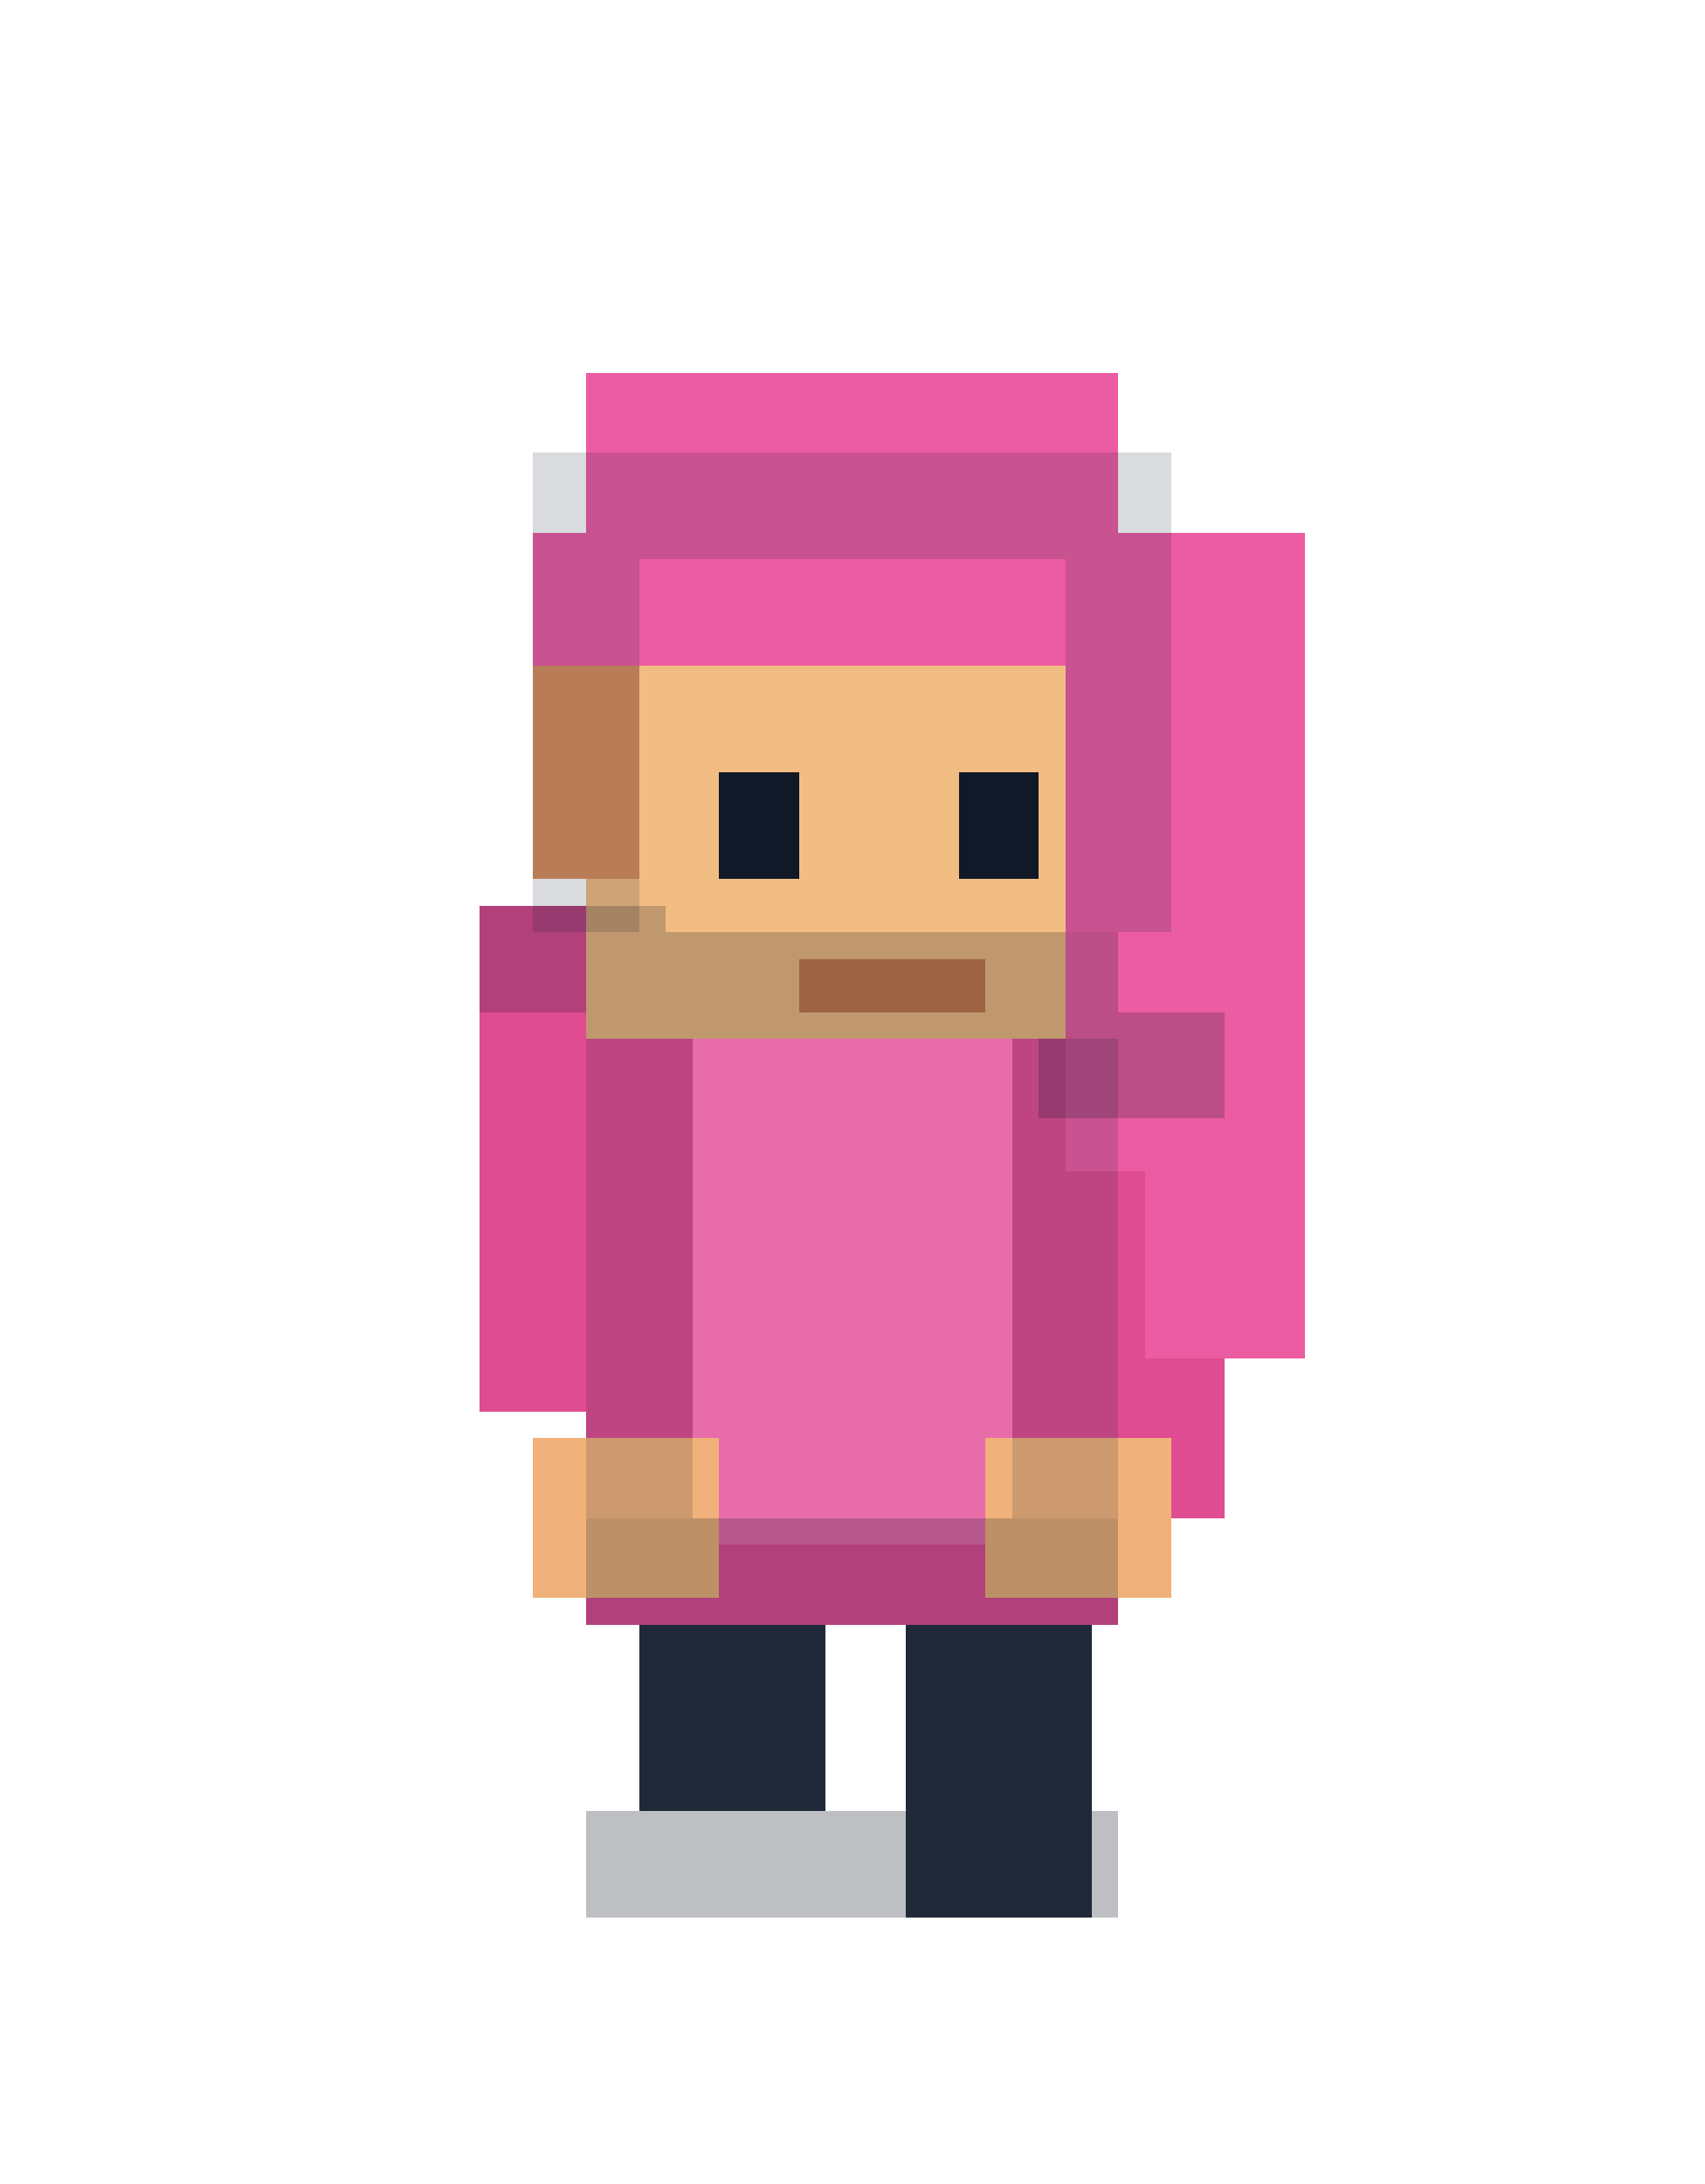
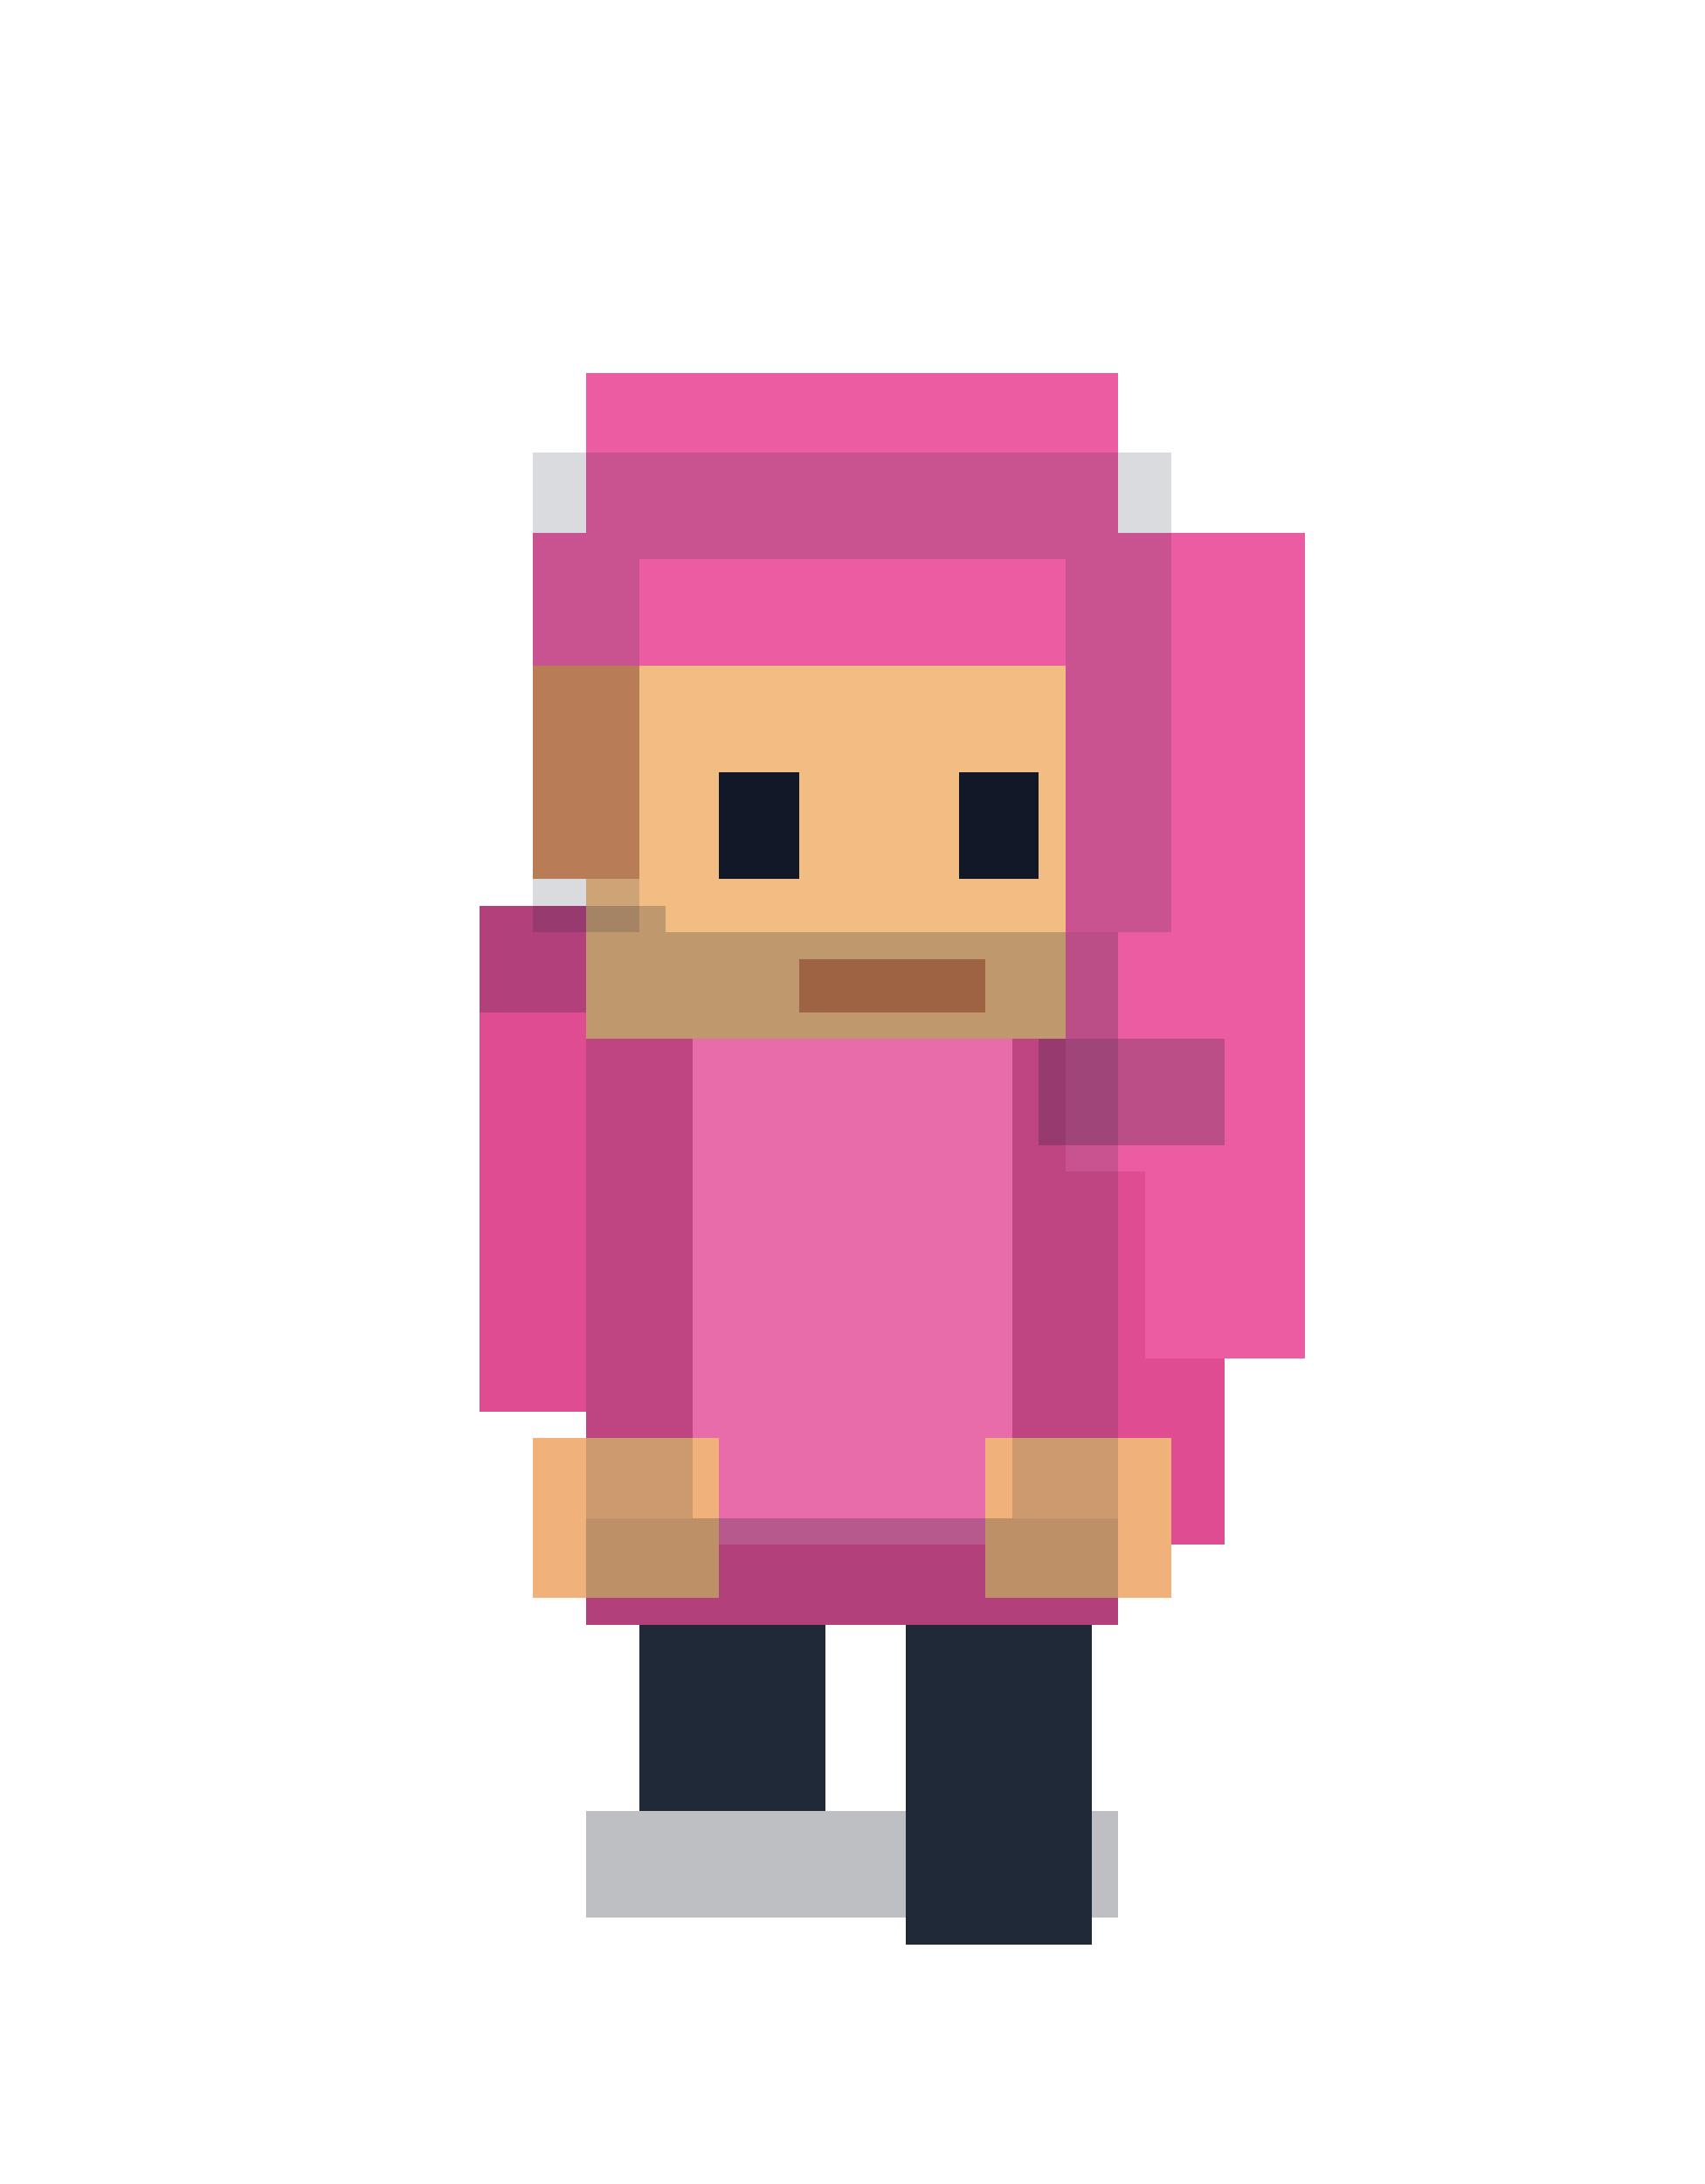
<svg xmlns="http://www.w3.org/2000/svg" width="64" height="82" viewBox="0 0 64 82" shape-rendering="crispEdges">
  <path d="M22 68h20v4H22z" fill="#111827" opacity=".28" />
-   <path d="M24 56h7v12h-7zM34 60h7v12h-7z" fill="#1f2937" />
+   <path d="M24 56h7v12h-7zM34 61h7v12h-7z" fill="#1f2937" />
  <path d="M22 35h20v26H22z" fill="#df4c92" />
  <path d="M26 38h12v20H26z" fill="#f9a8d4" opacity=".35" />
-   <path d="M18 34h7v19h-7zM39 38h7v19h-7z" fill="#df4c92" />
+   <path d="M18 34h7v19h-7zM39 39h7v19h-7z" fill="#df4c92" />
  <path d="M20 54h7v6h-7zM37 54h7v6h-7z" fill="#f0b27a" />
  <path d="M22 17h20v22H22z" fill="#f2bd82" />
  <path d="M20 22h4v11h-4zM40 22h4v11h-4z" fill="#d8905f" />
  <path d="M22 14h20v9H22zM20 20h24v5H20z" fill="#ec5ca2" />
  <path d="M40 20h9v24h-9zM43 41h6v10h-6z" fill="#ec5ca2" />
  <path d="M27 29h3v4h-3zM36 29h3v4h-3z" fill="#111827" />
  <path d="M30 36h7v2h-7z" fill="#9a3412" opacity=".5" />
-   <path d="M22 35h20v4H22zM22 57h20v4H22zM18 34h7v4h-7zM39 38h7v4h-7z" fill="#0f172a" opacity=".22" />
+   <path d="M22 35h20v4H22zM22 57h20v4H22zM18 34h7v4h-7zM39 39h7v4h-7z" fill="#0f172a" opacity=".22" />
  <path d="M20 17h24v4H20zM20 21h4v14h-4zM40 21h4v14h-4zM22 39h4v18h-4zM38 39h4v18h-4z" fill="#0f172a" opacity=".16" />
</svg>
